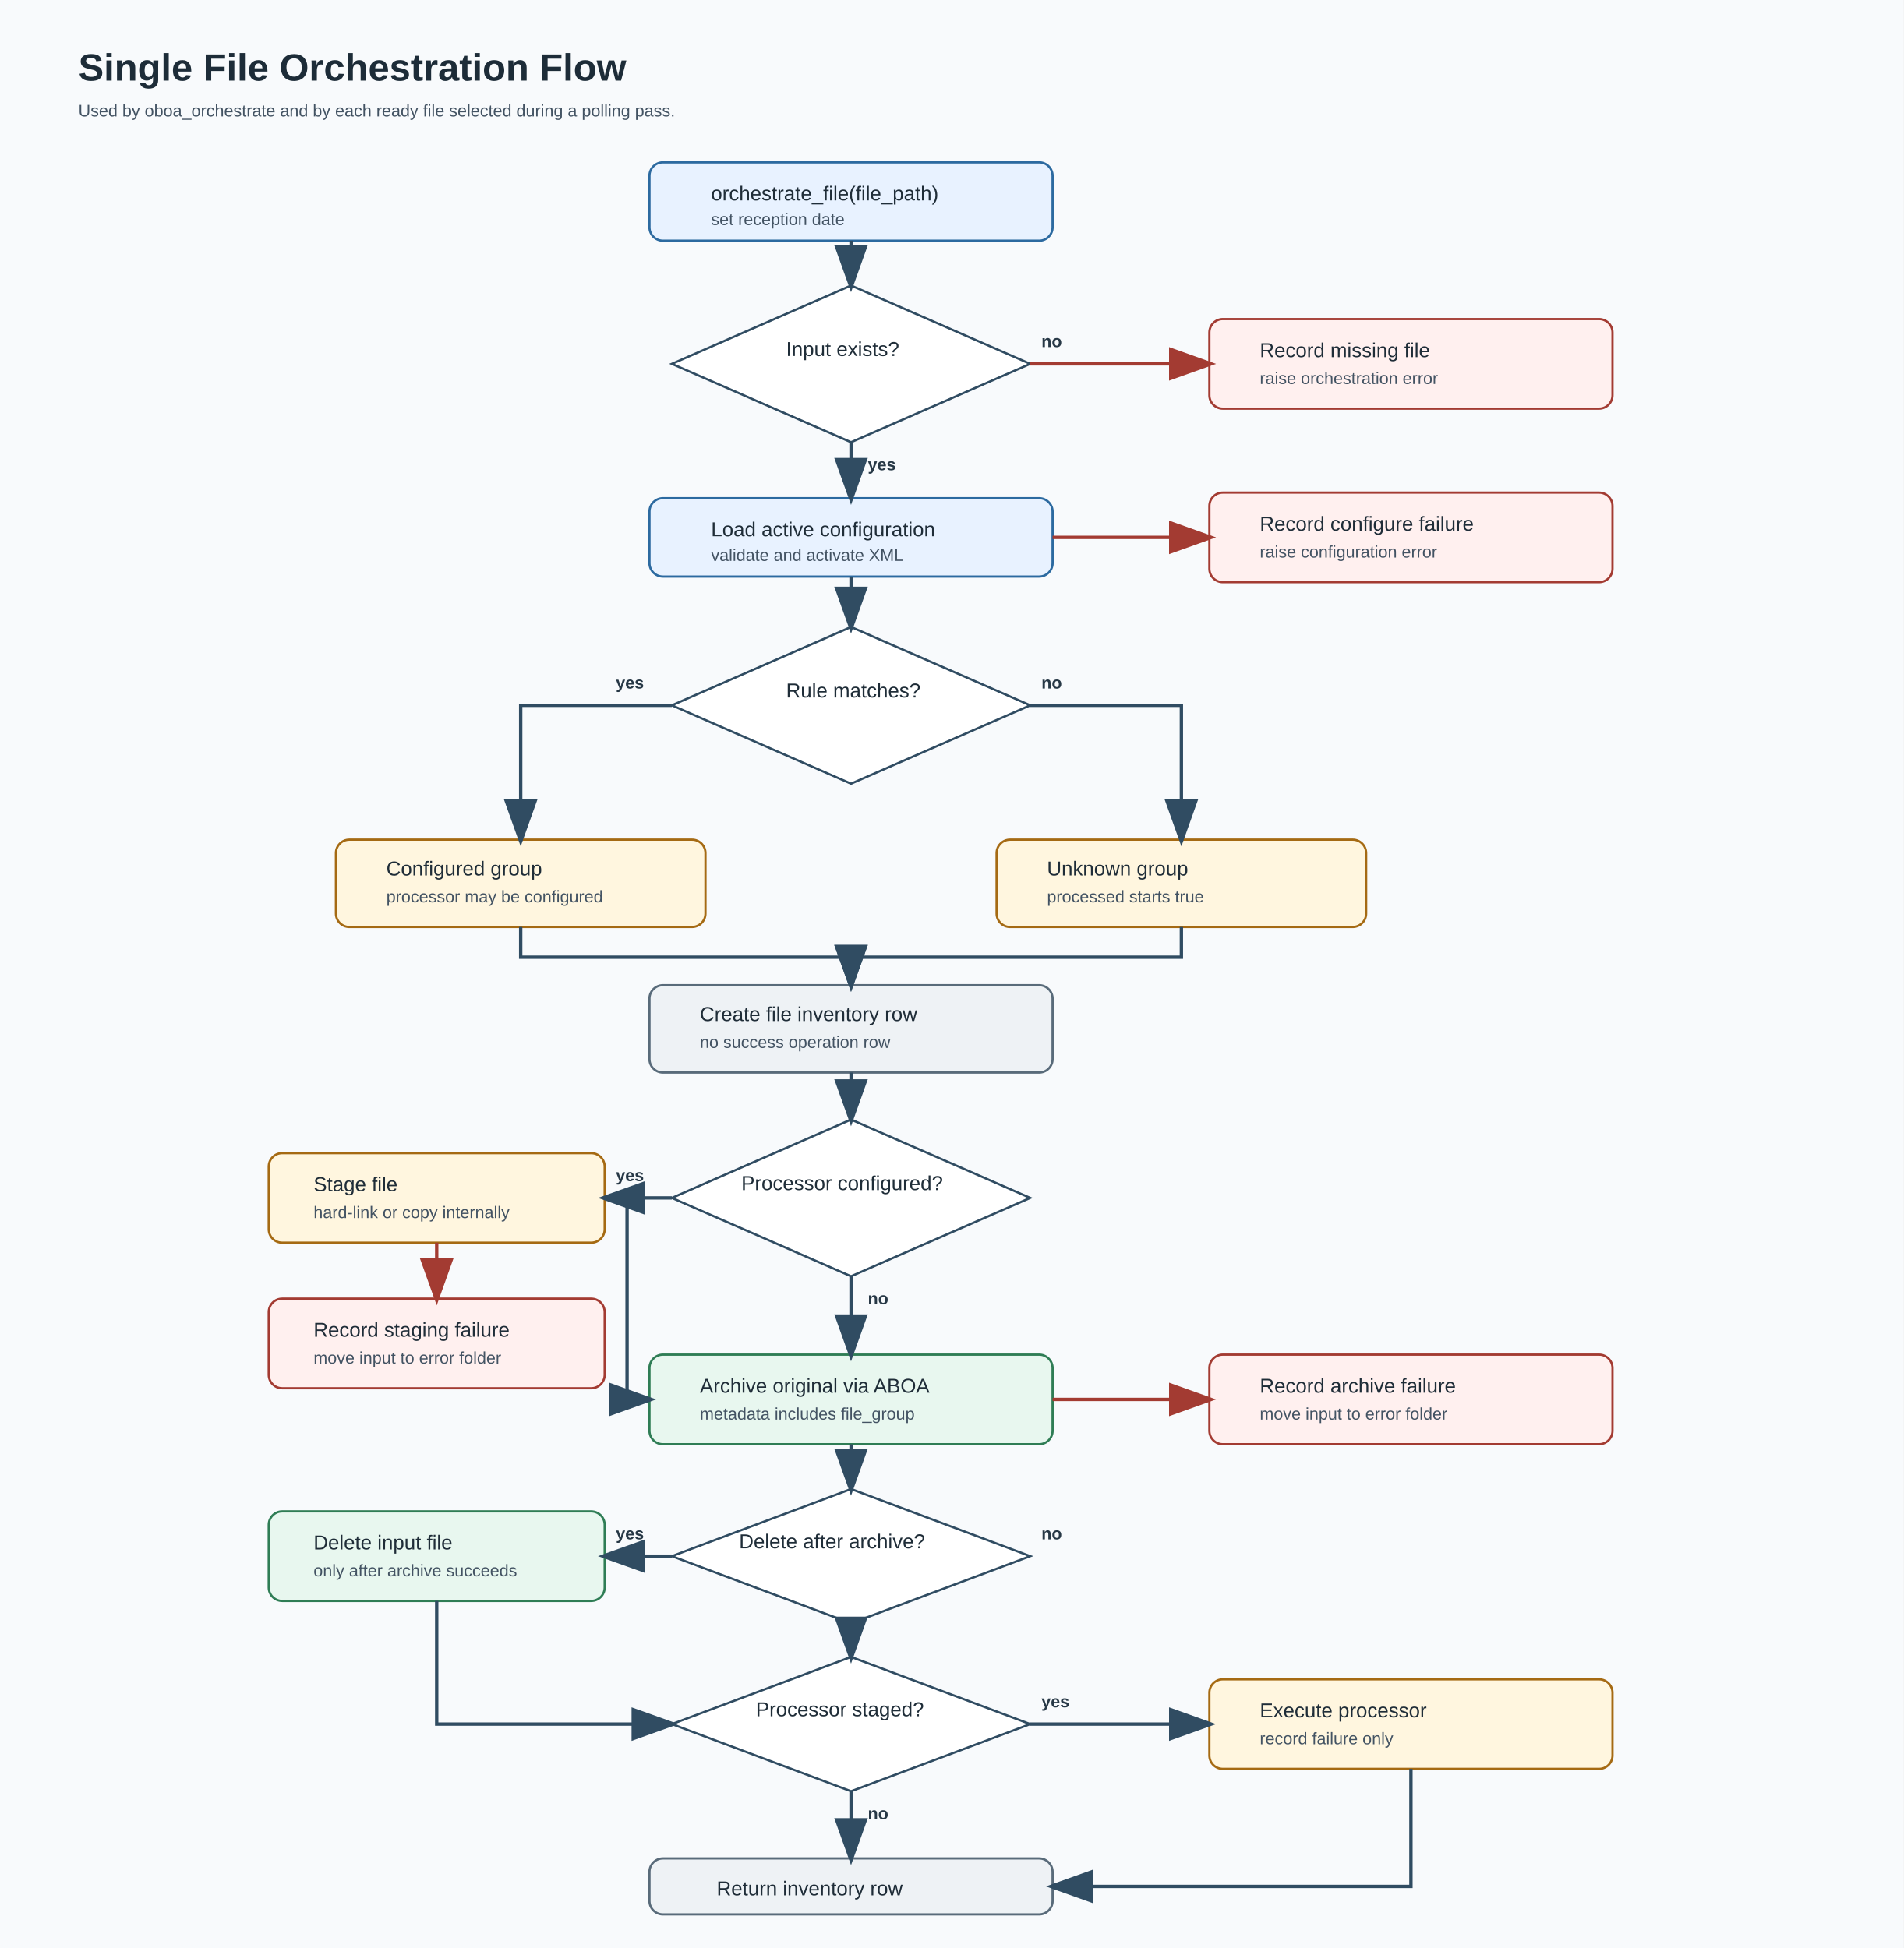
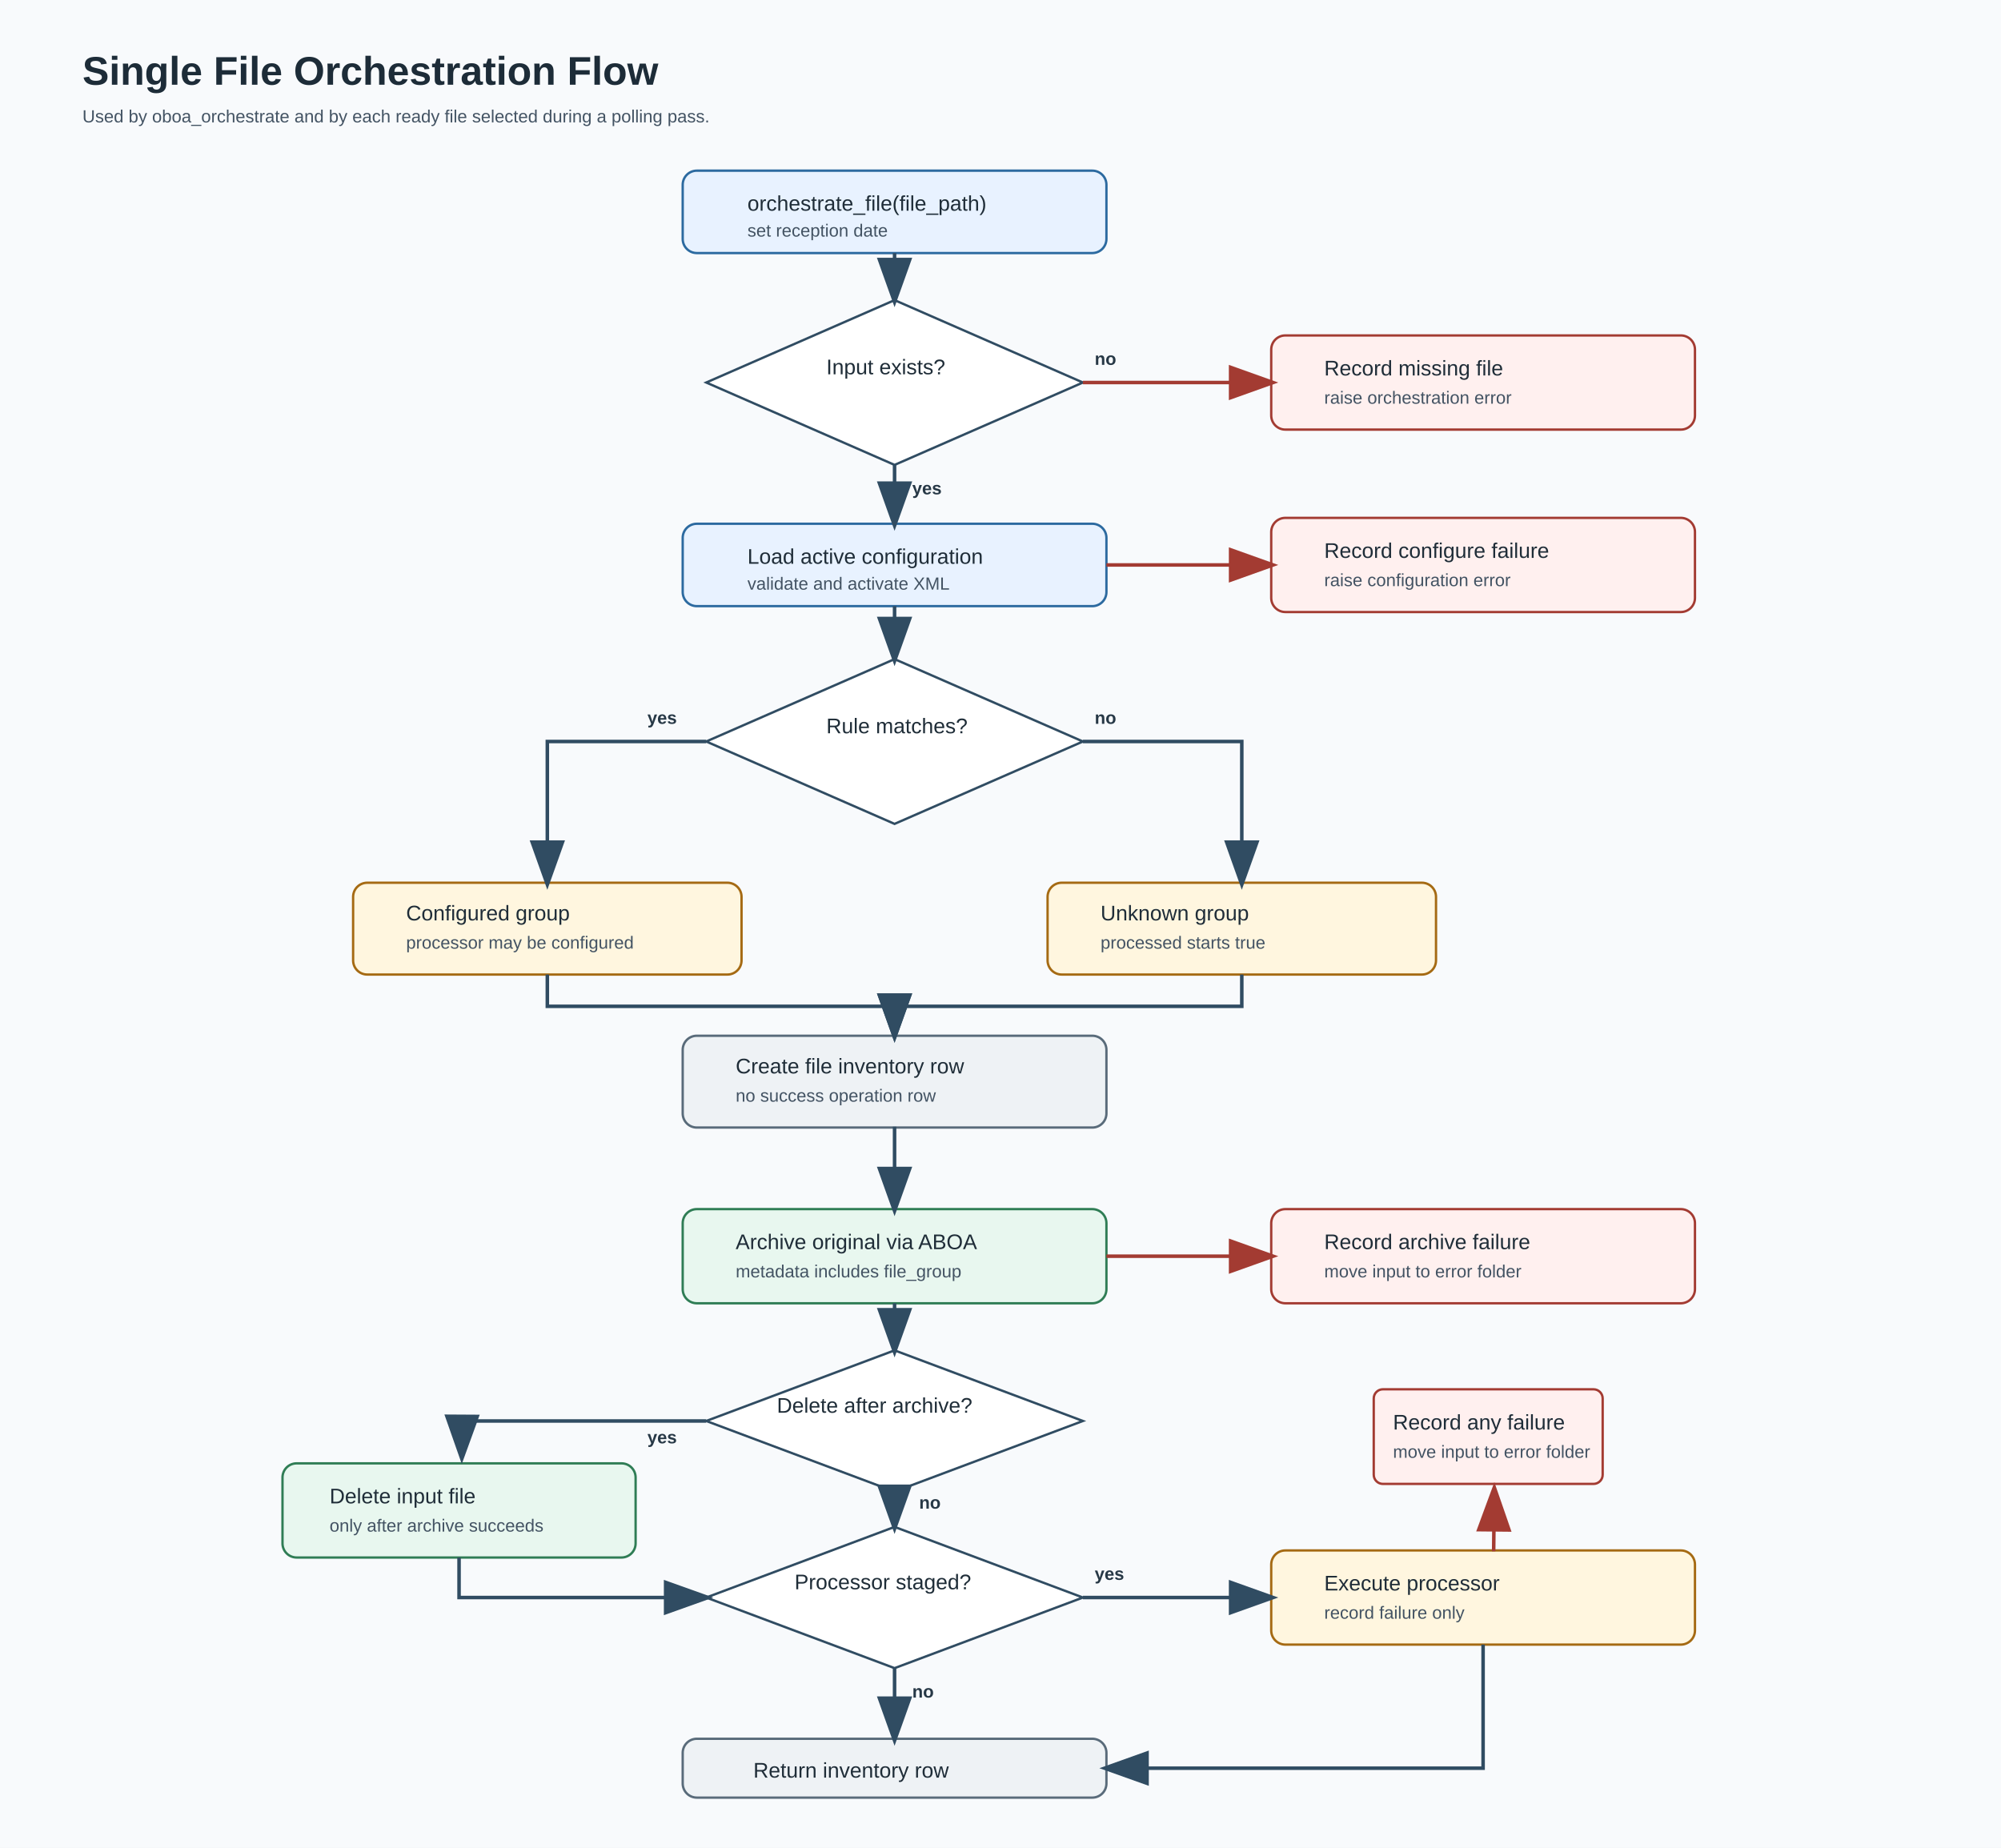
- <svg xmlns="http://www.w3.org/2000/svg" width="1700" height="1740" viewBox="0 0 1700 1740" role="img" aria-labelledby="title desc">
-   <defs>
-     <style>
+ <svg xmlns="http://www.w3.org/2000/svg" width="1700" height="1569.986" viewBox="0 0 1700 1569.986" role="img" aria-labelledby="title desc" version="1.1" id="svg66">
+   <defs id="defs3">
+     <style id="style1">
      .bg { fill: #f8fafc; }
      .box { fill: #fff; stroke: #304c62; stroke-width: 2; }
      .blue { fill: #e8f2ff; stroke: #2c6aa0; }
      .green { fill: #e8f7ef; stroke: #2f7d55; }
      .amber { fill: #fff6df; stroke: #a56a13; }
      .gray { fill: #eef2f5; stroke: #596b7a; }
      .red { fill: #fff0ef; stroke: #a33b32; }
      .diamond { fill: #fff; stroke: #304c62; stroke-width: 2; }
      .title { font-family: Arial, Helvetica, sans-serif; font-size: 34px; font-weight: 700; fill: #1d2c38; }
      .text { font-family: Arial, Helvetica, sans-serif; font-size: 18px; fill: #1f2d38; }
      .small { font-family: Arial, Helvetica, sans-serif; font-size: 15px; fill: #435363; }
      .label { font-family: Arial, Helvetica, sans-serif; font-size: 15px; font-weight: 700; fill: #273846; }
      .arrow { stroke: #304c62; stroke-width: 3; fill: none; marker-end: url(#arrowhead); }
      .arrow-red { stroke: #a33b32; stroke-width: 3; fill: none; marker-end: url(#arrowhead-red); }
      .arrow-soft { stroke: #7b8a98; stroke-width: 2.5; fill: none; stroke-dasharray: 8 6; marker-end: url(#arrowhead-soft); }
    </style>
    <marker id="arrowhead" markerWidth="14" markerHeight="10" refX="12" refY="5" orient="auto">
-       <path d="M0,0 L14,5 L0,10 Z" fill="#304c62" />
+       <path d="M 0,0 14,5 0,10 Z" fill="#304c62" id="path1" />
    </marker>
    <marker id="arrowhead-red" markerWidth="14" markerHeight="10" refX="12" refY="5" orient="auto">
-       <path d="M0,0 L14,5 L0,10 Z" fill="#a33b32" />
+       <path d="M 0,0 14,5 0,10 Z" fill="#a33b32" id="path2" />
    </marker>
    <marker id="arrowhead-soft" markerWidth="14" markerHeight="10" refX="12" refY="5" orient="auto">
-       <path d="M0,0 L14,5 L0,10 Z" fill="#7b8a98" />
+       <path d="M 0,0 14,5 0,10 Z" fill="#7b8a98" id="path3" />
+     </marker>
+     <marker id="arrowhead-3" markerWidth="14" markerHeight="10" refX="12" refY="5" orient="auto">
+       <path d="M 0,0 14,5 0,10 Z" fill="#304c62" id="path1-6" />
+     </marker>
+     <marker id="arrowhead-red-9" markerWidth="14" markerHeight="10" refX="12" refY="5" orient="auto">
+       <path d="M 0,0 14,5 0,10 Z" fill="#a33b32" id="path2-1" />
+     </marker>
+     <marker id="arrowhead-red-9-0" markerWidth="14" markerHeight="10" refX="12" refY="5" orient="auto">
+       <path d="M 0,0 14,5 0,10 Z" fill="#a33b32" id="path2-1-9" />
+     </marker>
+     <marker id="arrowhead-red-9-06" markerWidth="14" markerHeight="10" refX="12" refY="5" orient="auto">
+       <path d="M 0,0 14,5 0,10 Z" fill="#a33b32" id="path2-1-2" />
    </marker>
  </defs>
-   <rect class="bg" width="1700" height="1740" />
-   <text class="title" x="70" y="72">Single File Orchestration Flow</text>
-   <text class="small" x="70" y="104">Used by oboa_orchestrate and by each ready file selected during a polling pass.</text>
-   <rect class="box blue" x="580" y="145" width="360" height="70" rx="12" />
-   <text class="text" x="635" y="179">orchestrate_file(file_path)</text>
-   <text class="small" x="635" y="201">set reception date</text>
-   <polygon class="diamond blue" points="760,255 920,325 760,395 600,325" />
-   <text class="text" x="702" y="318">Input exists?</text>
-   <rect class="box red" x="1080" y="285" width="360" height="80" rx="12" />
-   <text class="text" x="1125" y="319">Record missing file</text>
-   <text class="small" x="1125" y="343">raise orchestration error</text>
-   <rect class="box blue" x="580" y="445" width="360" height="70" rx="12" />
-   <text class="text" x="635" y="479">Load active configuration</text>
-   <text class="small" x="635" y="501">validate and activate XML</text>
-   <rect class="box red" x="1080" y="440" width="360" height="80" rx="12" />
-   <text class="text" x="1125" y="474">Record configure failure</text>
-   <text class="small" x="1125" y="498">raise configuration error</text>
-   <polygon class="diamond blue" points="760,560 920,630 760,700 600,630" />
-   <text class="text" x="702" y="623">Rule matches?</text>
-   <rect class="box amber" x="300" y="750" width="330" height="78" rx="12" />
-   <text class="text" x="345" y="782">Configured group</text>
-   <text class="small" x="345" y="806">processor may be configured</text>
-   <rect class="box amber" x="890" y="750" width="330" height="78" rx="12" />
-   <text class="text" x="935" y="782">Unknown group</text>
-   <text class="small" x="935" y="806">processed starts true</text>
-   <rect class="box gray" x="580" y="880" width="360" height="78" rx="12" />
-   <text class="text" x="625" y="912">Create file inventory row</text>
-   <text class="small" x="625" y="936">no success operation row</text>
-   <polygon class="diamond amber" points="760,1000 920,1070 760,1140 600,1070" />
-   <text class="text" x="662" y="1063">Processor configured?</text>
-   <rect class="box amber" x="240" y="1030" width="300" height="80" rx="12" />
-   <text class="text" x="280" y="1064">Stage file</text>
-   <text class="small" x="280" y="1088">hard-link or copy internally</text>
-   <rect class="box red" x="240" y="1160" width="300" height="80" rx="12" />
-   <text class="text" x="280" y="1194">Record staging failure</text>
-   <text class="small" x="280" y="1218">move input to error folder</text>
-   <rect class="box green" x="580" y="1210" width="360" height="80" rx="12" />
-   <text class="text" x="625" y="1244">Archive original via ABOA</text>
-   <text class="small" x="625" y="1268">metadata includes file_group</text>
-   <rect class="box red" x="1080" y="1210" width="360" height="80" rx="12" />
-   <text class="text" x="1125" y="1244">Record archive failure</text>
-   <text class="small" x="1125" y="1268">move input to error folder</text>
-   <polygon class="diamond green" points="760,1330 920,1390 760,1450 600,1390" />
-   <text class="text" x="660" y="1383">Delete after archive?</text>
-   <rect class="box green" x="240" y="1350" width="300" height="80" rx="12" />
-   <text class="text" x="280" y="1384">Delete input file</text>
-   <text class="small" x="280" y="1408">only after archive succeeds</text>
-   <polygon class="diamond amber" points="760,1480 920,1540 760,1600 600,1540" />
-   <text class="text" x="675" y="1533">Processor staged?</text>
-   <rect class="box amber" x="1080" y="1500" width="360" height="80" rx="12" />
-   <text class="text" x="1125" y="1534">Execute processor</text>
-   <text class="small" x="1125" y="1558">record failure only</text>
-   <rect class="box gray" x="580" y="1660" width="360" height="50" rx="12" />
-   <text class="text" x="640" y="1693">Return inventory row</text>
-   <path class="arrow" d="M760 215 V255" />
-   <path class="arrow-red" d="M920 325 H1080" />
-   <path class="arrow" d="M760 395 V445" />
-   <path class="arrow-red" d="M940 480 H1080" />
-   <path class="arrow" d="M760 515 V560" />
-   <path class="arrow" d="M600 630 H465 V750" />
-   <path class="arrow" d="M920 630 H1055 V750" />
-   <path class="arrow" d="M465 828 V855 H760 V880" />
-   <path class="arrow" d="M1055 828 V855 H760 V880" />
-   <path class="arrow" d="M760 958 V1000" />
-   <path class="arrow" d="M600 1070 H540" />
-   <path class="arrow-red" d="M390 1110 V1160" />
-   <path class="arrow" d="M540 1070 H560 V1250 H580" />
-   <path class="arrow" d="M760 1140 V1210" />
-   <path class="arrow-red" d="M940 1250 H1080" />
-   <path class="arrow" d="M760 1290 V1330" />
-   <path class="arrow" d="M600 1390 H540" />
-   <path class="arrow" d="M390 1430 V1540 H600" />
-   <path class="arrow" d="M760 1450 V1480" />
-   <path class="arrow" d="M920 1540 H1080" />
-   <path class="arrow" d="M760 1600 V1660" />
-   <path class="arrow" d="M1260 1580 V1685 H940" />
-   <text class="label" x="930" y="310">no</text>
-   <text class="label" x="775" y="420">yes</text>
-   <text class="label" x="550" y="615">yes</text>
-   <text class="label" x="930" y="615">no</text>
-   <text class="label" x="550" y="1055">yes</text>
-   <text class="label" x="775" y="1165">no</text>
-   <text class="label" x="550" y="1375">yes</text>
-   <text class="label" x="930" y="1375">no</text>
-   <text class="label" x="930" y="1525">yes</text>
-   <text class="label" x="775" y="1625">no</text>
+   <rect class="bg" width="1700" height="1569.986" id="rect3" x="0" y="0" style="stroke-width:0.95" />
+   <text class="title" x="70" y="72" id="text3">Single File Orchestration Flow</text>
+   <text class="small" x="70" y="104" id="text4">Used by oboa_orchestrate and by each ready file selected during a polling pass.</text>
+   <rect class="box blue" x="580" y="145" width="360" height="70" rx="12" id="rect4" />
+   <text class="text" x="635" y="179" id="text5">orchestrate_file(file_path)</text>
+   <text class="small" x="635" y="201" id="text6">set reception date</text>
+   <polygon class="diamond blue" points="760,395 600,325 760,255 920,325 " id="polygon6" />
+   <text class="text" x="702" y="318" id="text7">Input exists?</text>
+   <rect class="box red" x="1080" y="285" width="360" height="80" rx="12" id="rect7" />
+   <text class="text" x="1125" y="319" id="text8">Record missing file</text>
+   <text class="small" x="1125" y="343" id="text9">raise orchestration error</text>
+   <rect class="box blue" x="580" y="445" width="360" height="70" rx="12" id="rect9" />
+   <text class="text" x="635" y="479" id="text10">Load active configuration</text>
+   <text class="small" x="635" y="501" id="text11">validate and activate XML</text>
+   <rect class="box red" x="1080" y="440" width="360" height="80" rx="12" id="rect11" />
+   <text class="text" x="1125" y="474" id="text12">Record configure failure</text>
+   <text class="small" x="1125" y="498" id="text13">raise configuration error</text>
+   <polygon class="diamond blue" points="760,700 600,630 760,560 920,630 " id="polygon13" />
+   <text class="text" x="702" y="623" id="text14">Rule matches?</text>
+   <rect class="box amber" x="300" y="750" width="330" height="78" rx="12" id="rect14" />
+   <text class="text" x="345" y="782" id="text15">Configured group</text>
+   <text class="small" x="345" y="806" id="text16">processor may be configured</text>
+   <rect class="box amber" x="890" y="750" width="330" height="78" rx="12" id="rect16" />
+   <text class="text" x="935" y="782" id="text17">Unknown group</text>
+   <text class="small" x="935" y="806" id="text18">processed starts true</text>
+   <rect class="box gray" x="580" y="880" width="360" height="78" rx="12" id="rect18" />
+   <text class="text" x="625" y="912" id="text19">Create file inventory row</text>
+   <text class="small" x="625" y="936" id="text20">no success operation row</text>
+   <rect class="box red" x="1167.093" y="1180.39" width="194.5" height="80.386" rx="7.78" id="rect23" />
+   <text class="text" x="1183.424" y="1214.582" id="text24">Record any failure</text>
+   <text class="small" x="1183.424" y="1238.582" id="text25">move input to error folder</text>
+   <rect class="box green" x="580" y="1027.309" width="360" height="80" rx="12" id="rect25" />
+   <text class="text" x="625" y="1061.309" id="text26">Archive original via ABOA</text>
+   <text class="small" x="625" y="1085.309" id="text27">metadata includes file_group</text>
+   <rect class="box red" x="1080" y="1027.309" width="360" height="80" rx="12" id="rect27" />
+   <text class="text" x="1125" y="1061.309" id="text28">Record archive failure</text>
+   <text class="small" x="1125" y="1085.309" id="text29">move input to error folder</text>
+   <polygon class="diamond green" points="760,1330 920,1390 760,1450 600,1390 " id="polygon29" transform="translate(0,-182.6907)" />
+   <text class="text" x="660" y="1200.309" id="text30">Delete after archive?</text>
+   <rect class="box green" x="240" y="1243.309" width="300" height="80" rx="12" id="rect30" />
+   <text class="text" x="280" y="1277.309" id="text31">Delete input file</text>
+   <text class="small" x="280" y="1301.309" id="text32">only after archive succeeds</text>
+   <polygon class="diamond amber" points="760,1480 920,1540 760,1600 600,1540 " id="polygon32" transform="translate(0,-182.6907)" />
+   <text class="text" x="675" y="1350.309" id="text33">Processor staged?</text>
+   <rect class="box amber" x="1080" y="1317.309" width="360" height="80" rx="12" id="rect33" />
+   <text class="text" x="1125" y="1351.309" id="text34">Execute processor</text>
+   <text class="small" x="1125" y="1375.309" id="text35">record failure only</text>
+   <rect class="box gray" x="580" y="1477.309" width="360" height="50" rx="12" id="rect35" />
+   <text class="text" x="640" y="1510.309" id="text36">Return inventory row</text>
+   <path class="arrow" d="m 760,215 v 40" id="path36" />
+   <path class="arrow-red" d="m 920,325 h 160" id="path37" />
+   <path class="arrow" d="m 760,395 v 50" id="path38" />
+   <path class="arrow-red" d="m 940,480 h 140" id="path39" />
+   <path class="arrow" d="m 760,515 v 45" id="path40" />
+   <path class="arrow" d="M 600,630 H 465 v 120" id="path41" />
+   <path class="arrow" d="m 920,630 h 135 v 120" id="path42" />
+   <path class="arrow" d="m 465,828 v 27 h 295 v 25" id="path43" />
+   <path class="arrow" d="m 1055,828 v 27 H 760 v 25" id="path44" />
+   <path class="arrow-red" d="m 1268.985,1318.027 0.527,-52.738" id="path47-7-1" style="fill:none;stroke:#a33b32;stroke-width:3;marker-end:url(#arrowhead-red-9-06)" />
+   <path class="arrow" d="m 760,957.309 v 70" id="path49" />
+   <path class="arrow-red" d="m 940,1067.309 h 140" id="path50" />
+   <path class="arrow" d="m 760,1107.309 v 40" id="path51" />
+   <path class="arrow" d="M 600,1207.309 H 392.529 l -0.173,30.573" id="path52" />
+   <path class="arrow" d="m 390,1323.368 v 33.941 h 210" id="path53" />
+   <path class="arrow" d="m 760,1267.309 v 30" id="path54" />
+   <path class="arrow" d="m 920,1357.309 h 160" id="path55" />
+   <path class="arrow" d="m 760,1417.309 v 60" id="path56" />
+   <path class="arrow" d="m 1260,1397.309 v 105 H 940" id="path57" />
+   <text class="label" x="930" y="310" id="text57">no</text>
+   <text class="label" x="775" y="420" id="text58">yes</text>
+   <text class="label" x="550" y="615" id="text59">yes</text>
+   <text class="label" x="930" y="615" id="text60">no</text>
+   <text class="label" x="550" y="1226.309" id="text63">yes</text>
+   <text class="label" x="780.865" y="1281.791" id="text64">no</text>
+   <text class="label" x="930" y="1342.309" id="text65">yes</text>
+   <text class="label" x="775" y="1442.309" id="text66">no</text>
</svg>
